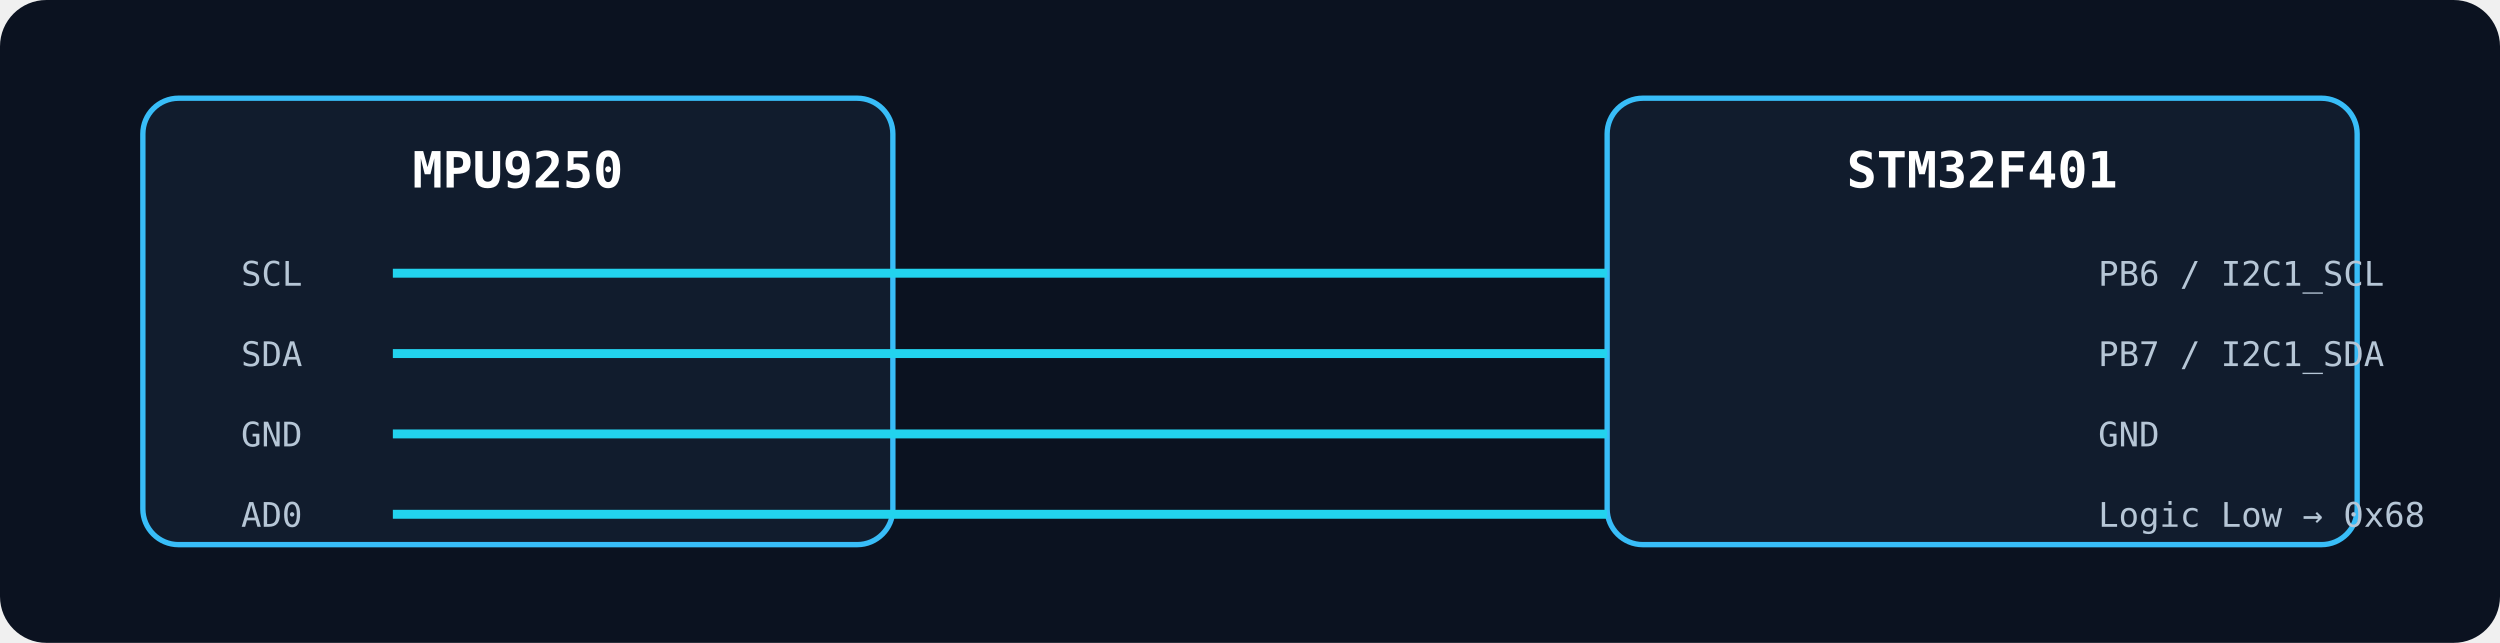
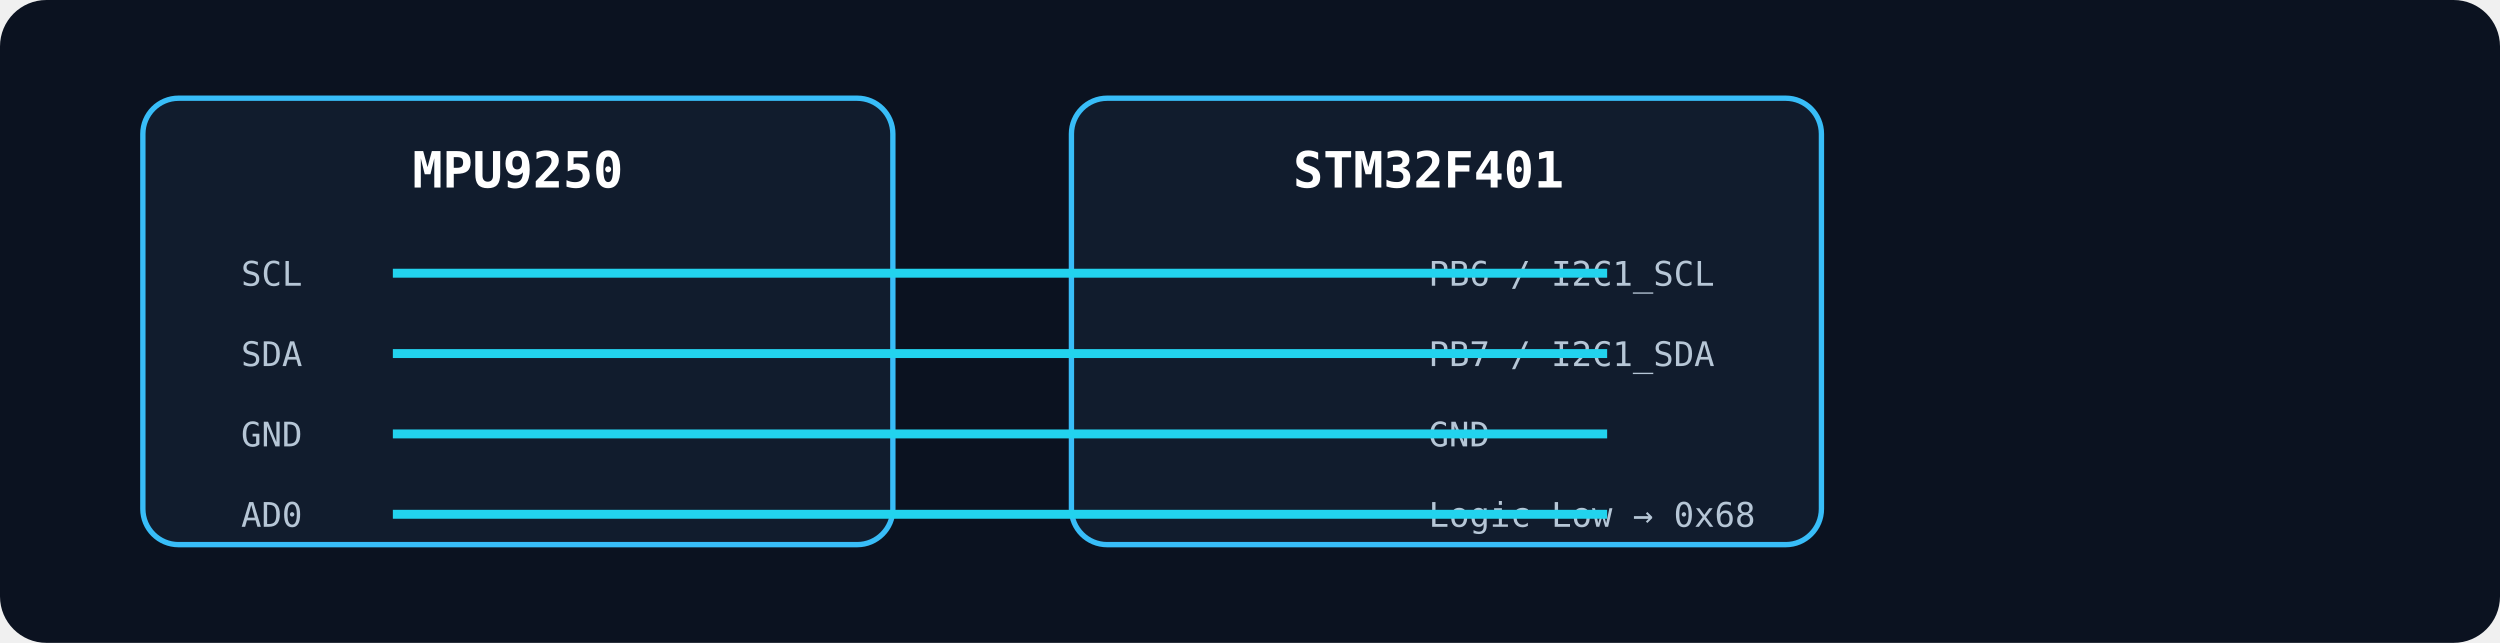
<svg xmlns="http://www.w3.org/2000/svg" width="1400" height="360" viewBox="0 0 1400 360">
  <rect width="1400" height="360" rx="26" fill="#0b1220" />
  <style>
    .box{fill:#111c2d;stroke:#38bdf8;stroke-width:3}
    .h{fill:#fff;font:700 28px monospace;text-anchor:middle}
    .t{fill:#b6c6d6;font:19px monospace}
    .wire{stroke:#22d3ee;stroke-width:5;fill:none}
  </style>
  <rect class="box" x="80" y="55" width="420" height="250" rx="20" />
  <text class="h" x="290" y="105">MPU9250</text>
  <text class="t" x="135" y="160">SCL</text>
  <text class="t" x="135" y="205">SDA</text>
  <text class="t" x="135" y="250">GND</text>
  <text class="t" x="135" y="295">AD0</text>
-   <rect class="box" x="900" y="55" width="420" height="250" rx="20" />
-   <text class="h" x="1110" y="105">STM32F401</text>
-   <text class="t" x="1175" y="160">PB6 / I2C1_SCL</text>
-   <text class="t" x="1175" y="205">PB7 / I2C1_SDA</text>
-   <text class="t" x="1175" y="250">GND</text>
-   <text class="t" x="1175" y="295">Logic Low → 0x68</text>
+   <rect class="box" x="600" y="55" width="420" height="250" rx="20" />
+   <text class="h" x="800" y="105">STM32F401</text>
+   <text class="t" x="800" y="160">PB6 / I2C1_SCL</text>
+   <text class="t" x="800" y="205">PB7 / I2C1_SDA</text>
+   <text class="t" x="800" y="250">GND</text>
+   <text class="t" x="800" y="295">Logic Low → 0x68</text>
  <path class="wire" d="M220 153H900" />
  <path class="wire" d="M220 198H900" />
  <path class="wire" d="M220 243H900" />
  <path class="wire" d="M220 288H900" />
</svg>
